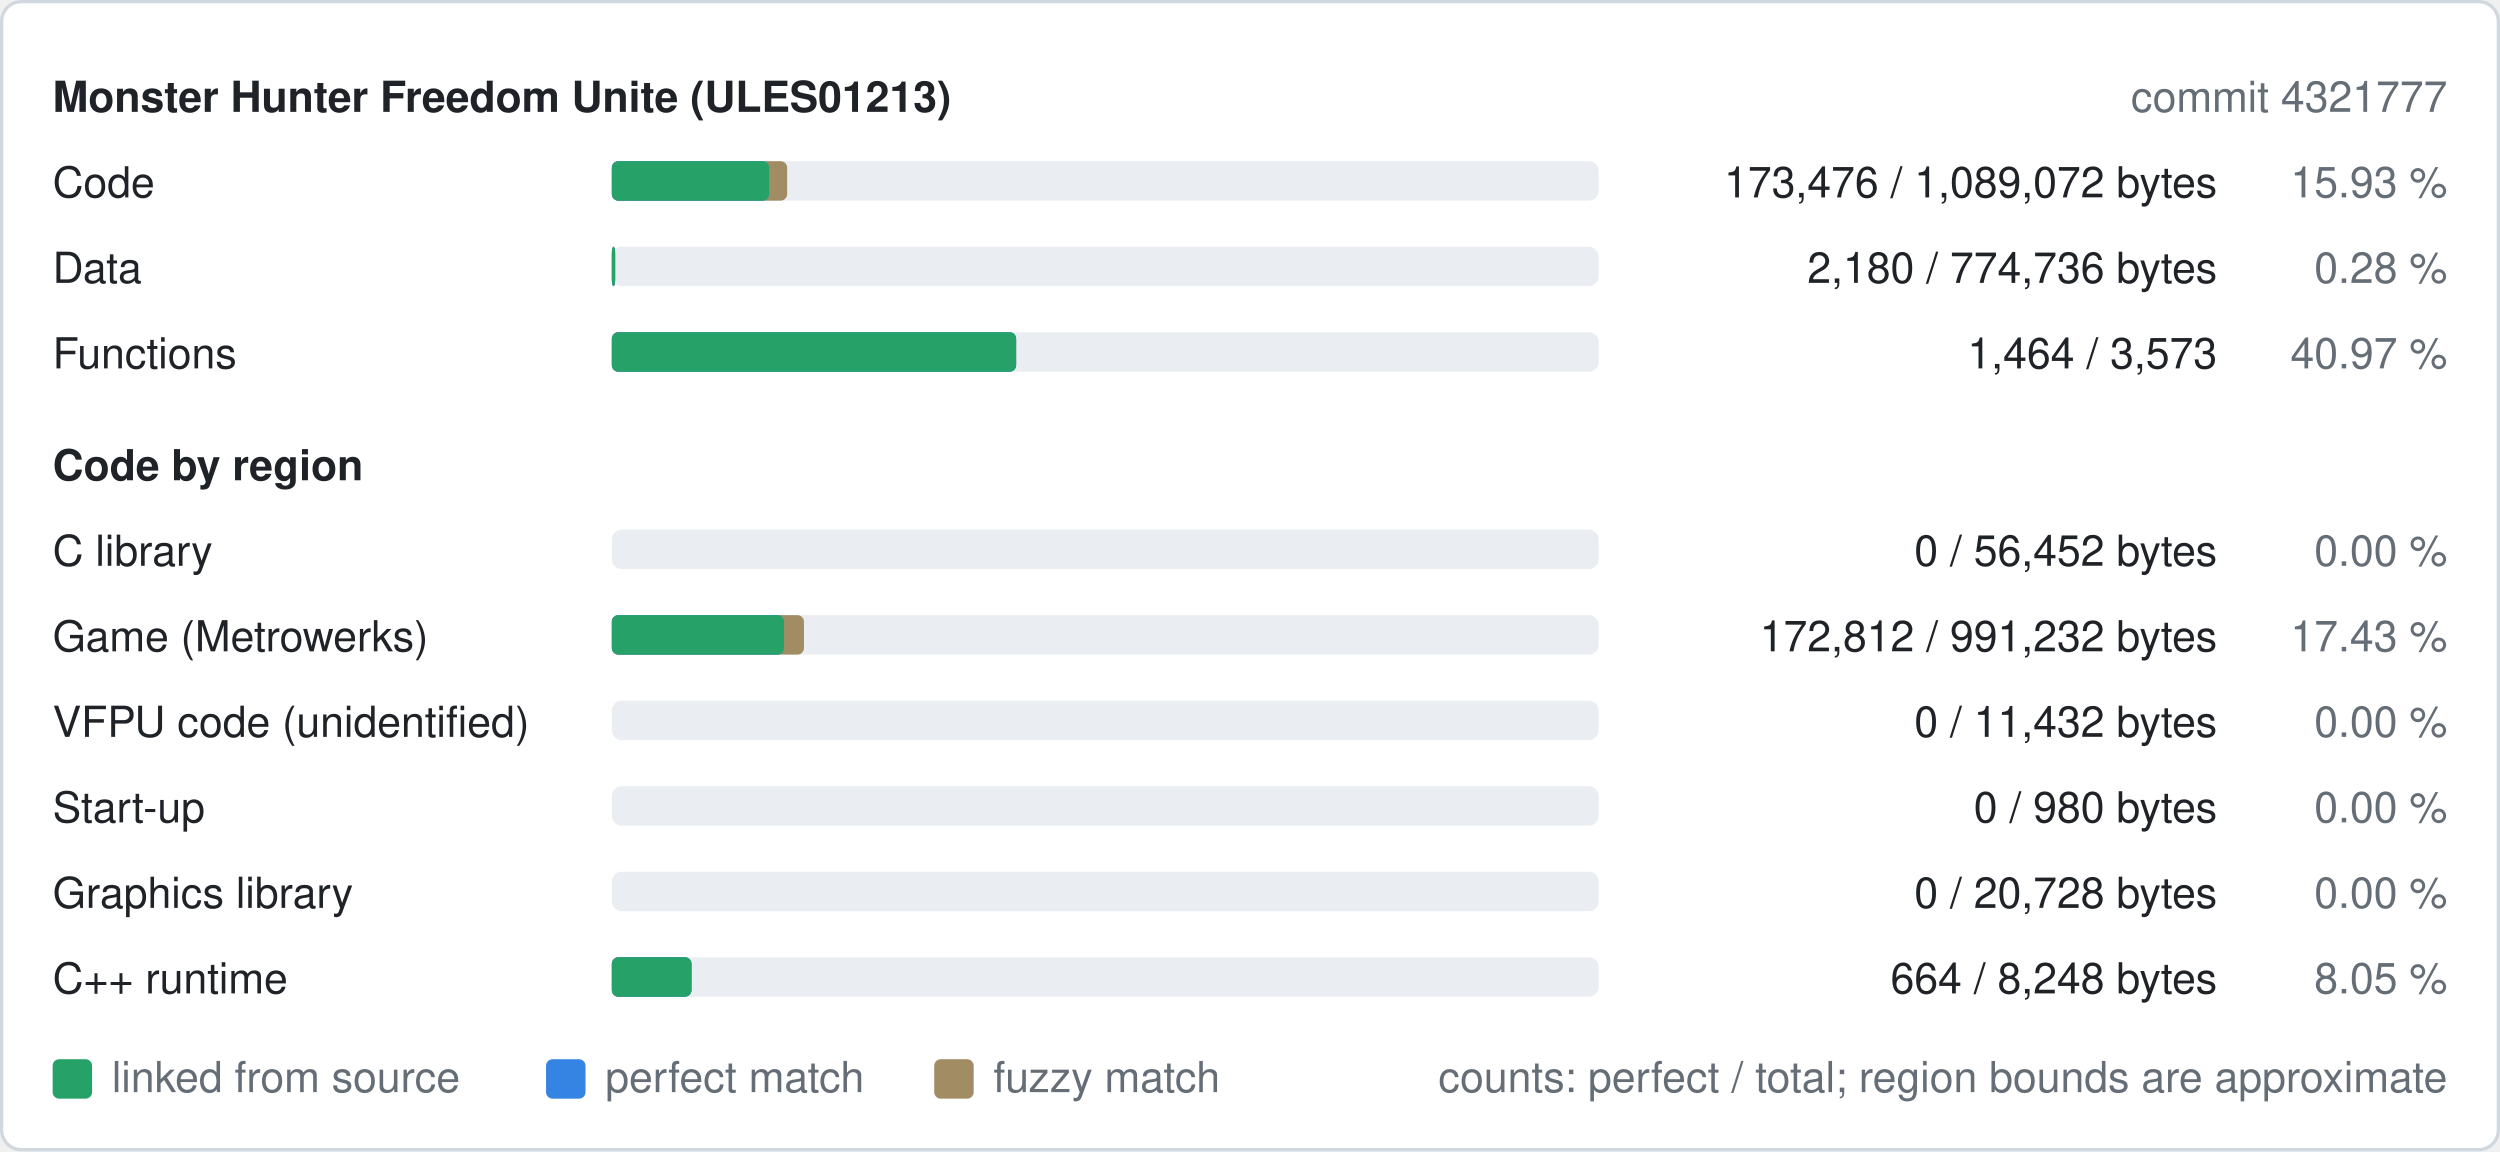
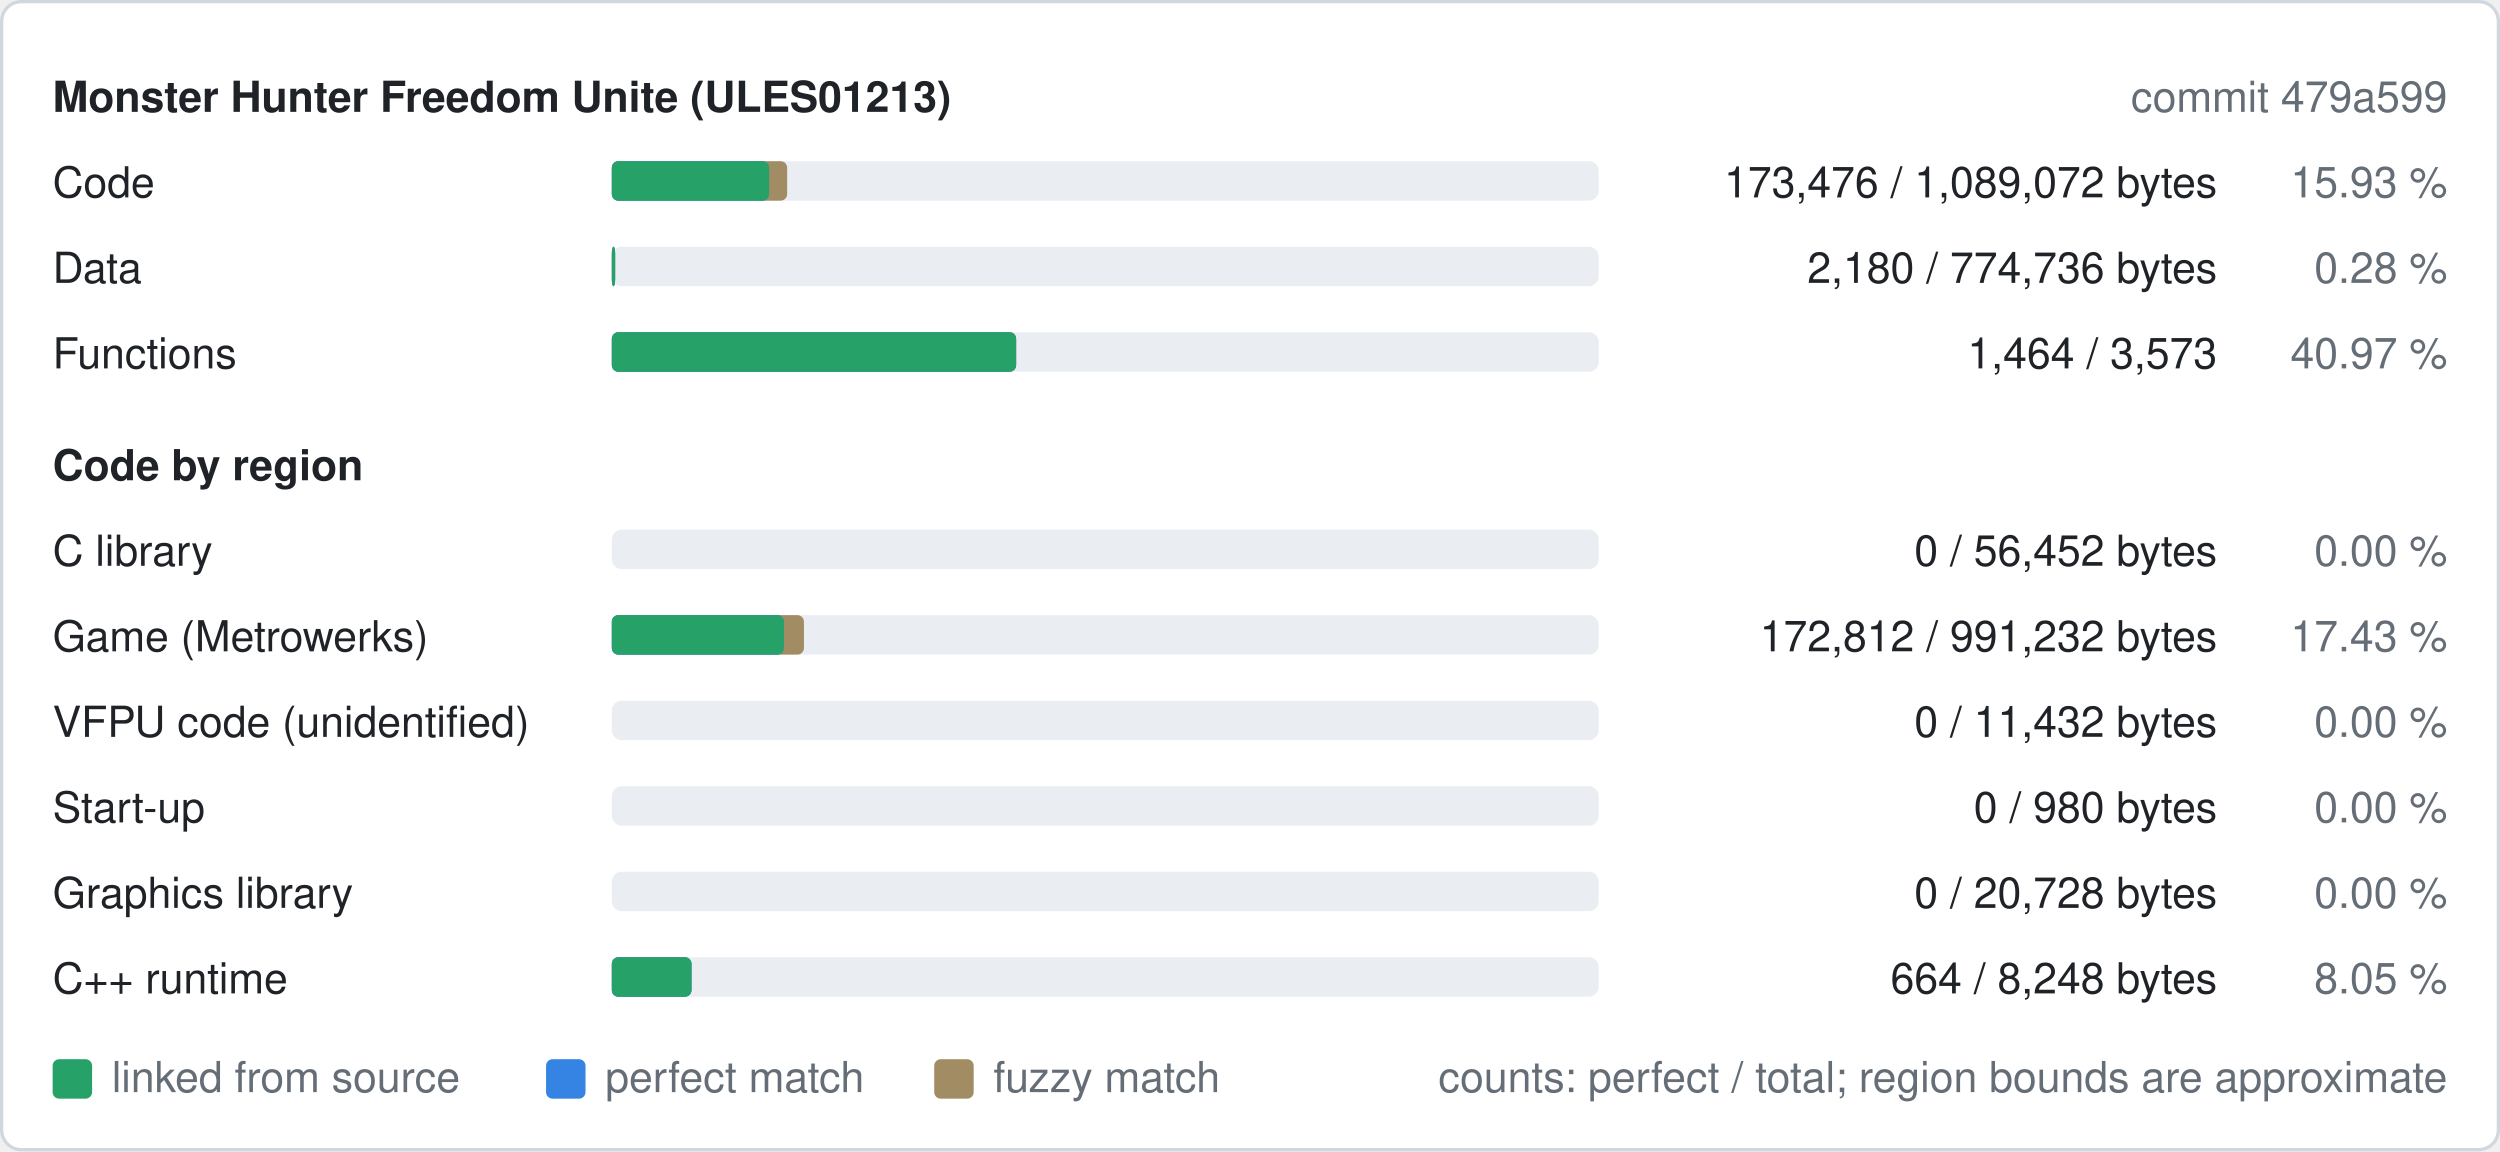
<svg xmlns="http://www.w3.org/2000/svg" width="760" height="350" viewBox="0 0 760 350" role="img" aria-label="Decompilation progress of ULES01213">
  <style>
text{font-family:-apple-system,BlinkMacSystemFont,"Segoe UI",Helvetica,Arial,sans-serif;font-size:13px}
.b{font-weight:600}
.bg{fill:#ffffff;stroke:#d0d7de}.t{fill:#1f2328}.m{fill:#656d76}.track{fill:#eaeef2}.fuzzy{fill:#a28c64}.perfect{fill:#3584e4}.linked{fill:#26a269}
@media (prefers-color-scheme: dark){.bg{fill:#0d1117;stroke:#30363d}.t{fill:#e6edf3}.m{fill:#8d96a0}.track{fill:#21262d}.fuzzy{fill:#a28c64}.perfect{fill:#3584e4}.linked{fill:#2ec27e}}
</style>
  <rect class="bg" x="0.5" y="0.5" width="759" height="349" rx="6" />
  <text class="t b" x="16" y="34">Monster Hunter Freedom Unite (ULES01213)</text>
-   <text class="m" x="744" y="34" text-anchor="end">commit 4321777</text>
+   <text class="m" x="744" y="34" text-anchor="end">commit 479a599</text>
  <text class="t" x="16" y="60">Code</text>
  <rect class="track" x="186" y="49" width="300" height="12" rx="3" />
  <rect class="fuzzy" x="186" y="49" width="53.3" height="12" rx="2" />
  <rect class="perfect" x="186" y="49" width="47.8" height="12" rx="2" />
  <rect class="linked" x="186" y="49" width="47.8" height="12" rx="2" />
  <text class="t" x="674" y="60" text-anchor="end">173,476 / 1,089,072 bytes</text>
  <text class="m" x="744" y="60" text-anchor="end">15.93 %</text>
  <text class="t" x="16" y="86">Data</text>
  <rect class="track" x="186" y="75" width="300" height="12" rx="3" />
  <rect class="fuzzy" x="186" y="75" width="1.0" height="12" rx="2" />
  <rect class="perfect" x="186" y="75" width="1.0" height="12" rx="2" />
  <rect class="linked" x="186" y="75" width="1.0" height="12" rx="2" />
  <text class="t" x="674" y="86" text-anchor="end">2,180 / 774,736 bytes</text>
  <text class="m" x="744" y="86" text-anchor="end">0.28 %</text>
  <text class="t" x="16" y="112">Functions</text>
  <rect class="track" x="186" y="101" width="300" height="12" rx="3" />
  <rect class="fuzzy" x="186" y="101" width="122.9" height="12" rx="2" />
  <rect class="perfect" x="186" y="101" width="122.9" height="12" rx="2" />
  <rect class="linked" x="186" y="101" width="122.9" height="12" rx="2" />
  <text class="t" x="674" y="112" text-anchor="end">1,464 / 3,573</text>
  <text class="m" x="744" y="112" text-anchor="end">40.97 %</text>
  <text class="t b" x="16" y="146">Code by region</text>
  <text class="t" x="16" y="172">C library</text>
  <rect class="track" x="186" y="161" width="300" height="12" rx="3" />
  <text class="t" x="674" y="172" text-anchor="end">0 / 56,452 bytes</text>
  <text class="m" x="744" y="172" text-anchor="end">0.00 %</text>
  <text class="t" x="16" y="198">Game (Metrowerks)</text>
  <rect class="track" x="186" y="187" width="300" height="12" rx="3" />
  <rect class="fuzzy" x="186" y="187" width="58.4" height="12" rx="2" />
  <rect class="perfect" x="186" y="187" width="52.3" height="12" rx="2" />
  <rect class="linked" x="186" y="187" width="52.3" height="12" rx="2" />
  <text class="t" x="674" y="198" text-anchor="end">172,812 / 991,232 bytes</text>
  <text class="m" x="744" y="198" text-anchor="end">17.43 %</text>
  <text class="t" x="16" y="224">VFPU code (unidentified)</text>
  <rect class="track" x="186" y="213" width="300" height="12" rx="3" />
  <text class="t" x="674" y="224" text-anchor="end">0 / 11,432 bytes</text>
  <text class="m" x="744" y="224" text-anchor="end">0.00 %</text>
  <text class="t" x="16" y="250">Start-up</text>
  <rect class="track" x="186" y="239" width="300" height="12" rx="3" />
  <text class="t" x="674" y="250" text-anchor="end">0 / 980 bytes</text>
  <text class="m" x="744" y="250" text-anchor="end">0.00 %</text>
  <text class="t" x="16" y="276">Graphics library</text>
  <rect class="track" x="186" y="265" width="300" height="12" rx="3" />
  <text class="t" x="674" y="276" text-anchor="end">0 / 20,728 bytes</text>
  <text class="m" x="744" y="276" text-anchor="end">0.00 %</text>
  <text class="t" x="16" y="302">C++ runtime</text>
  <rect class="track" x="186" y="291" width="300" height="12" rx="3" />
  <rect class="fuzzy" x="186" y="291" width="24.2" height="12" rx="2" />
  <rect class="perfect" x="186" y="291" width="24.2" height="12" rx="2" />
  <rect class="linked" x="186" y="291" width="24.2" height="12" rx="2" />
  <text class="t" x="674" y="302" text-anchor="end">664 / 8,248 bytes</text>
  <text class="m" x="744" y="302" text-anchor="end">8.05 %</text>
  <rect class="linked" x="16" y="322" width="12" height="12" rx="2" />
  <text class="m" x="34" y="332">linked from source</text>
  <rect class="perfect" x="166" y="322" width="12" height="12" rx="2" />
  <text class="m" x="184" y="332">perfect match</text>
  <rect class="fuzzy" x="284" y="322" width="12" height="12" rx="2" />
  <text class="m" x="302" y="332">fuzzy match</text>
  <text class="m" x="744" y="332" text-anchor="end">counts: perfect / total; region bounds are approximate</text>
</svg>
